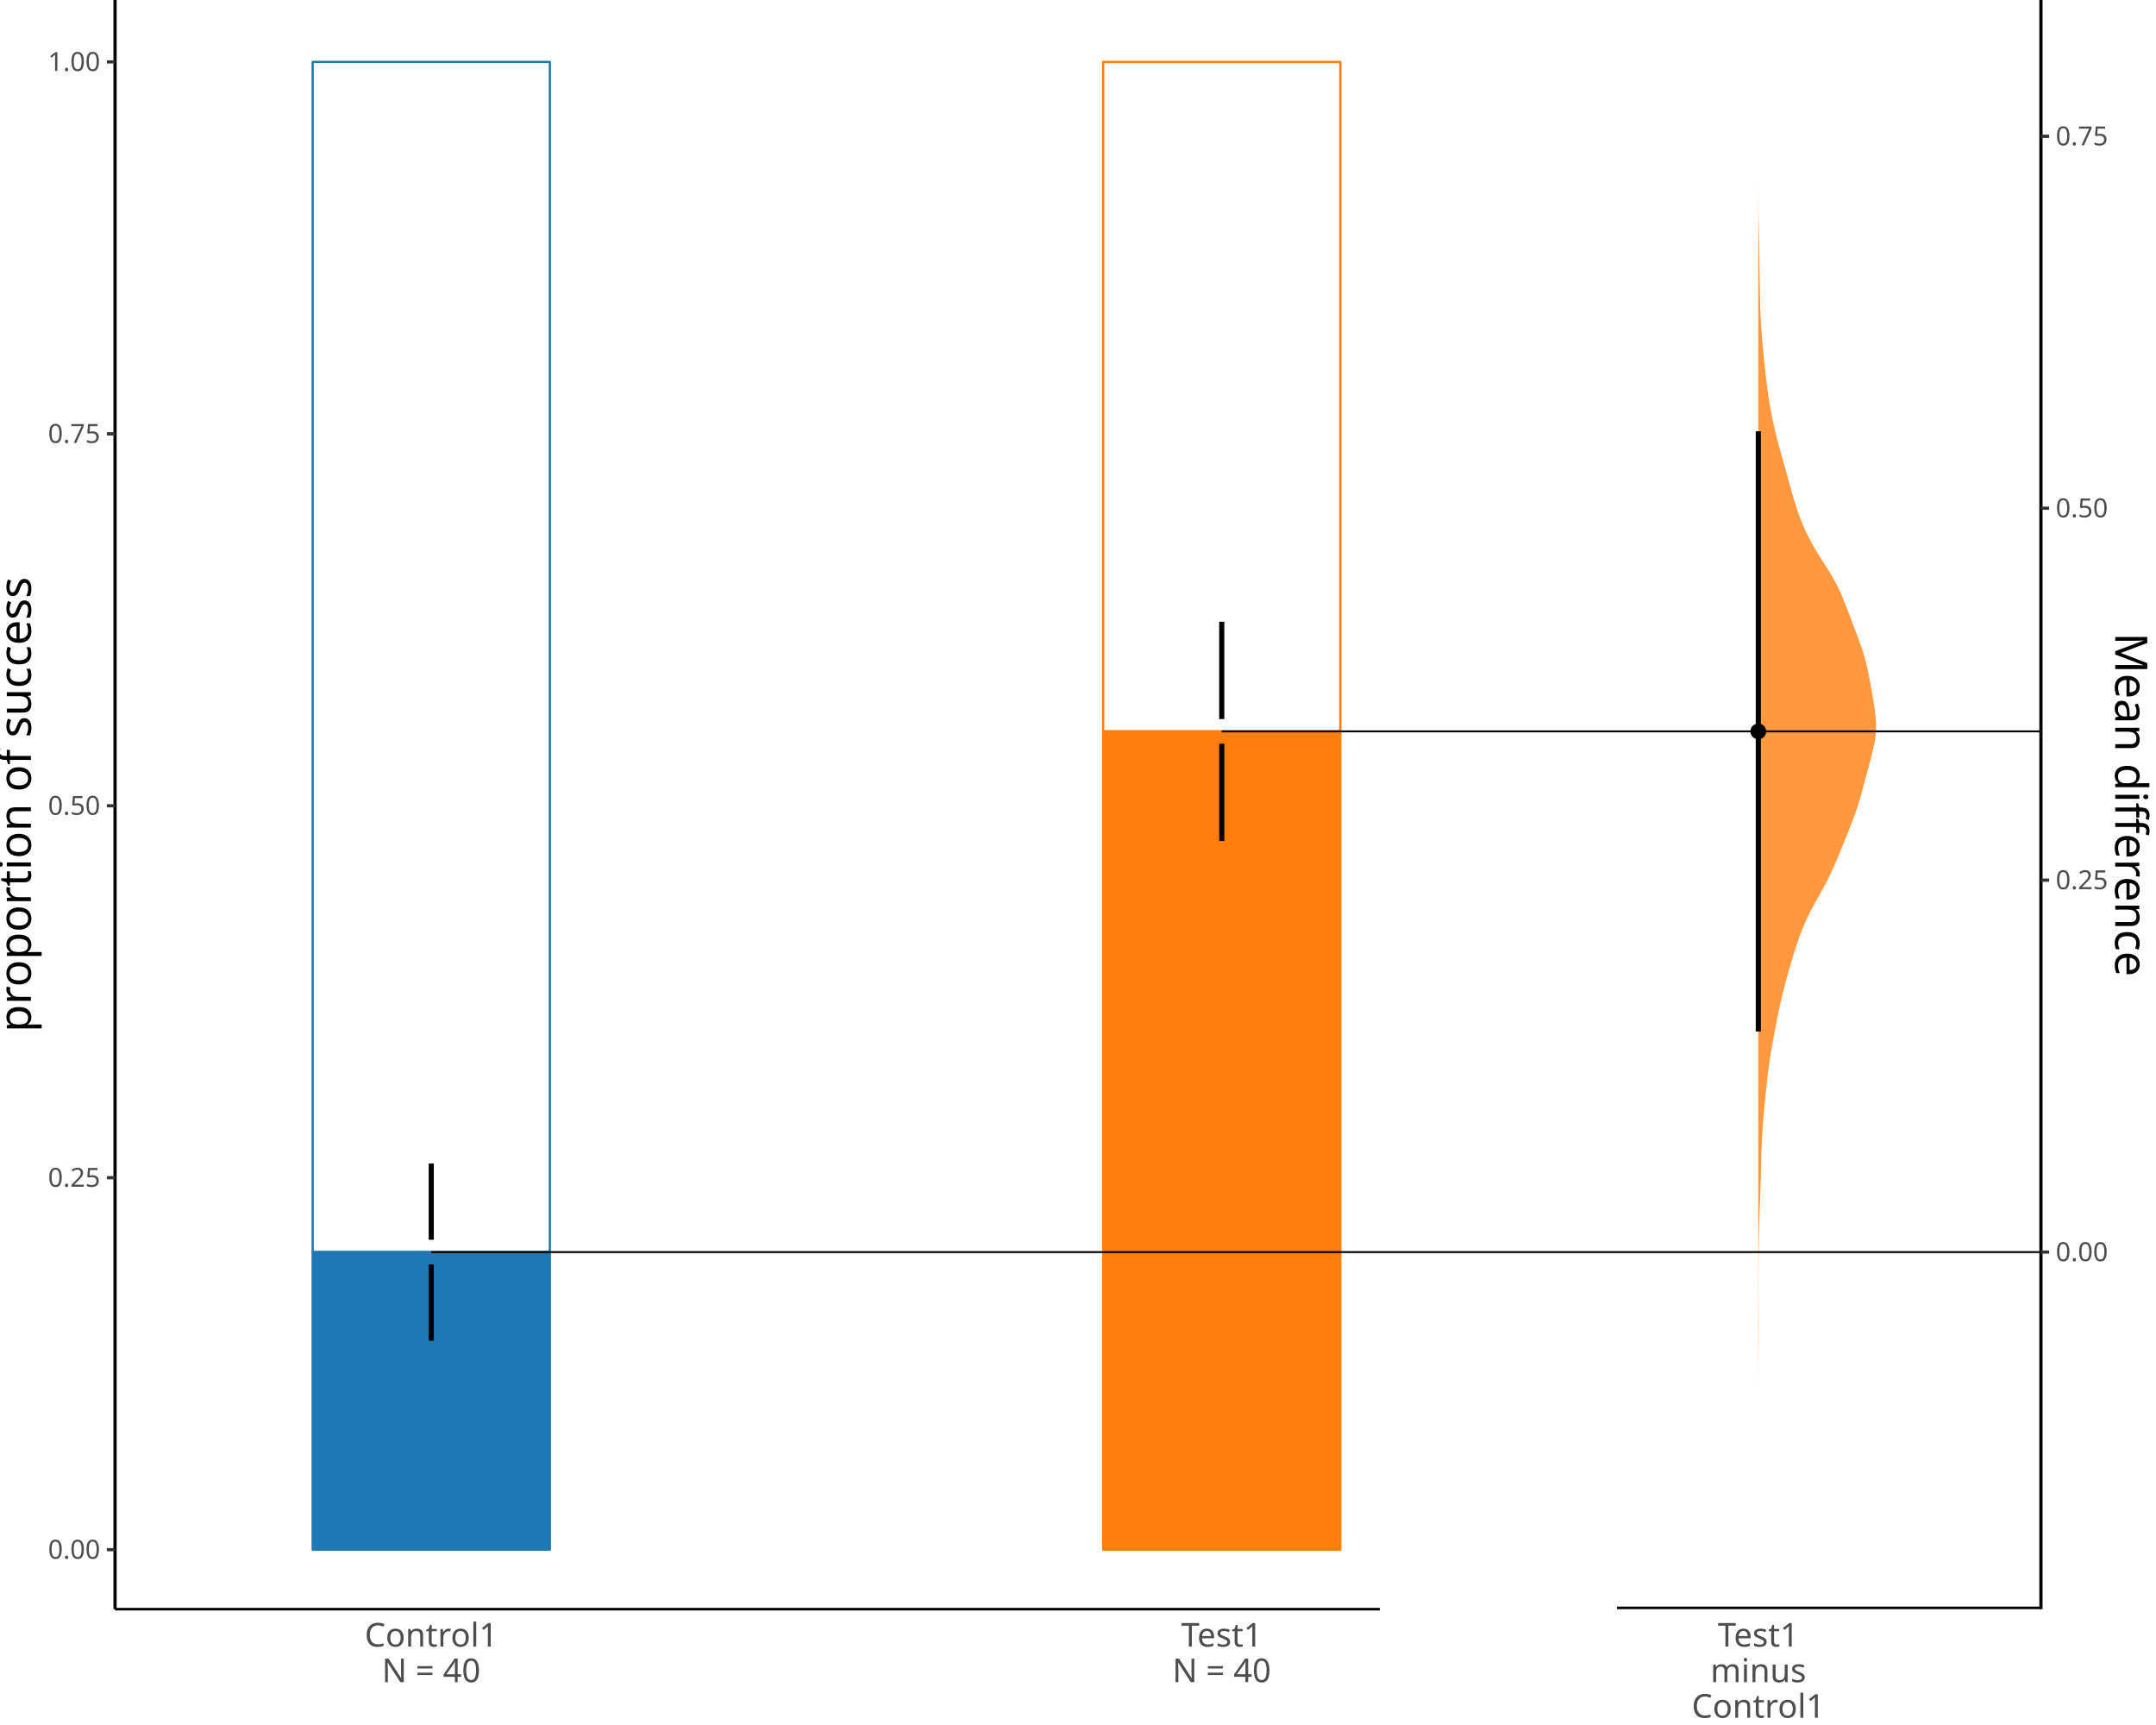
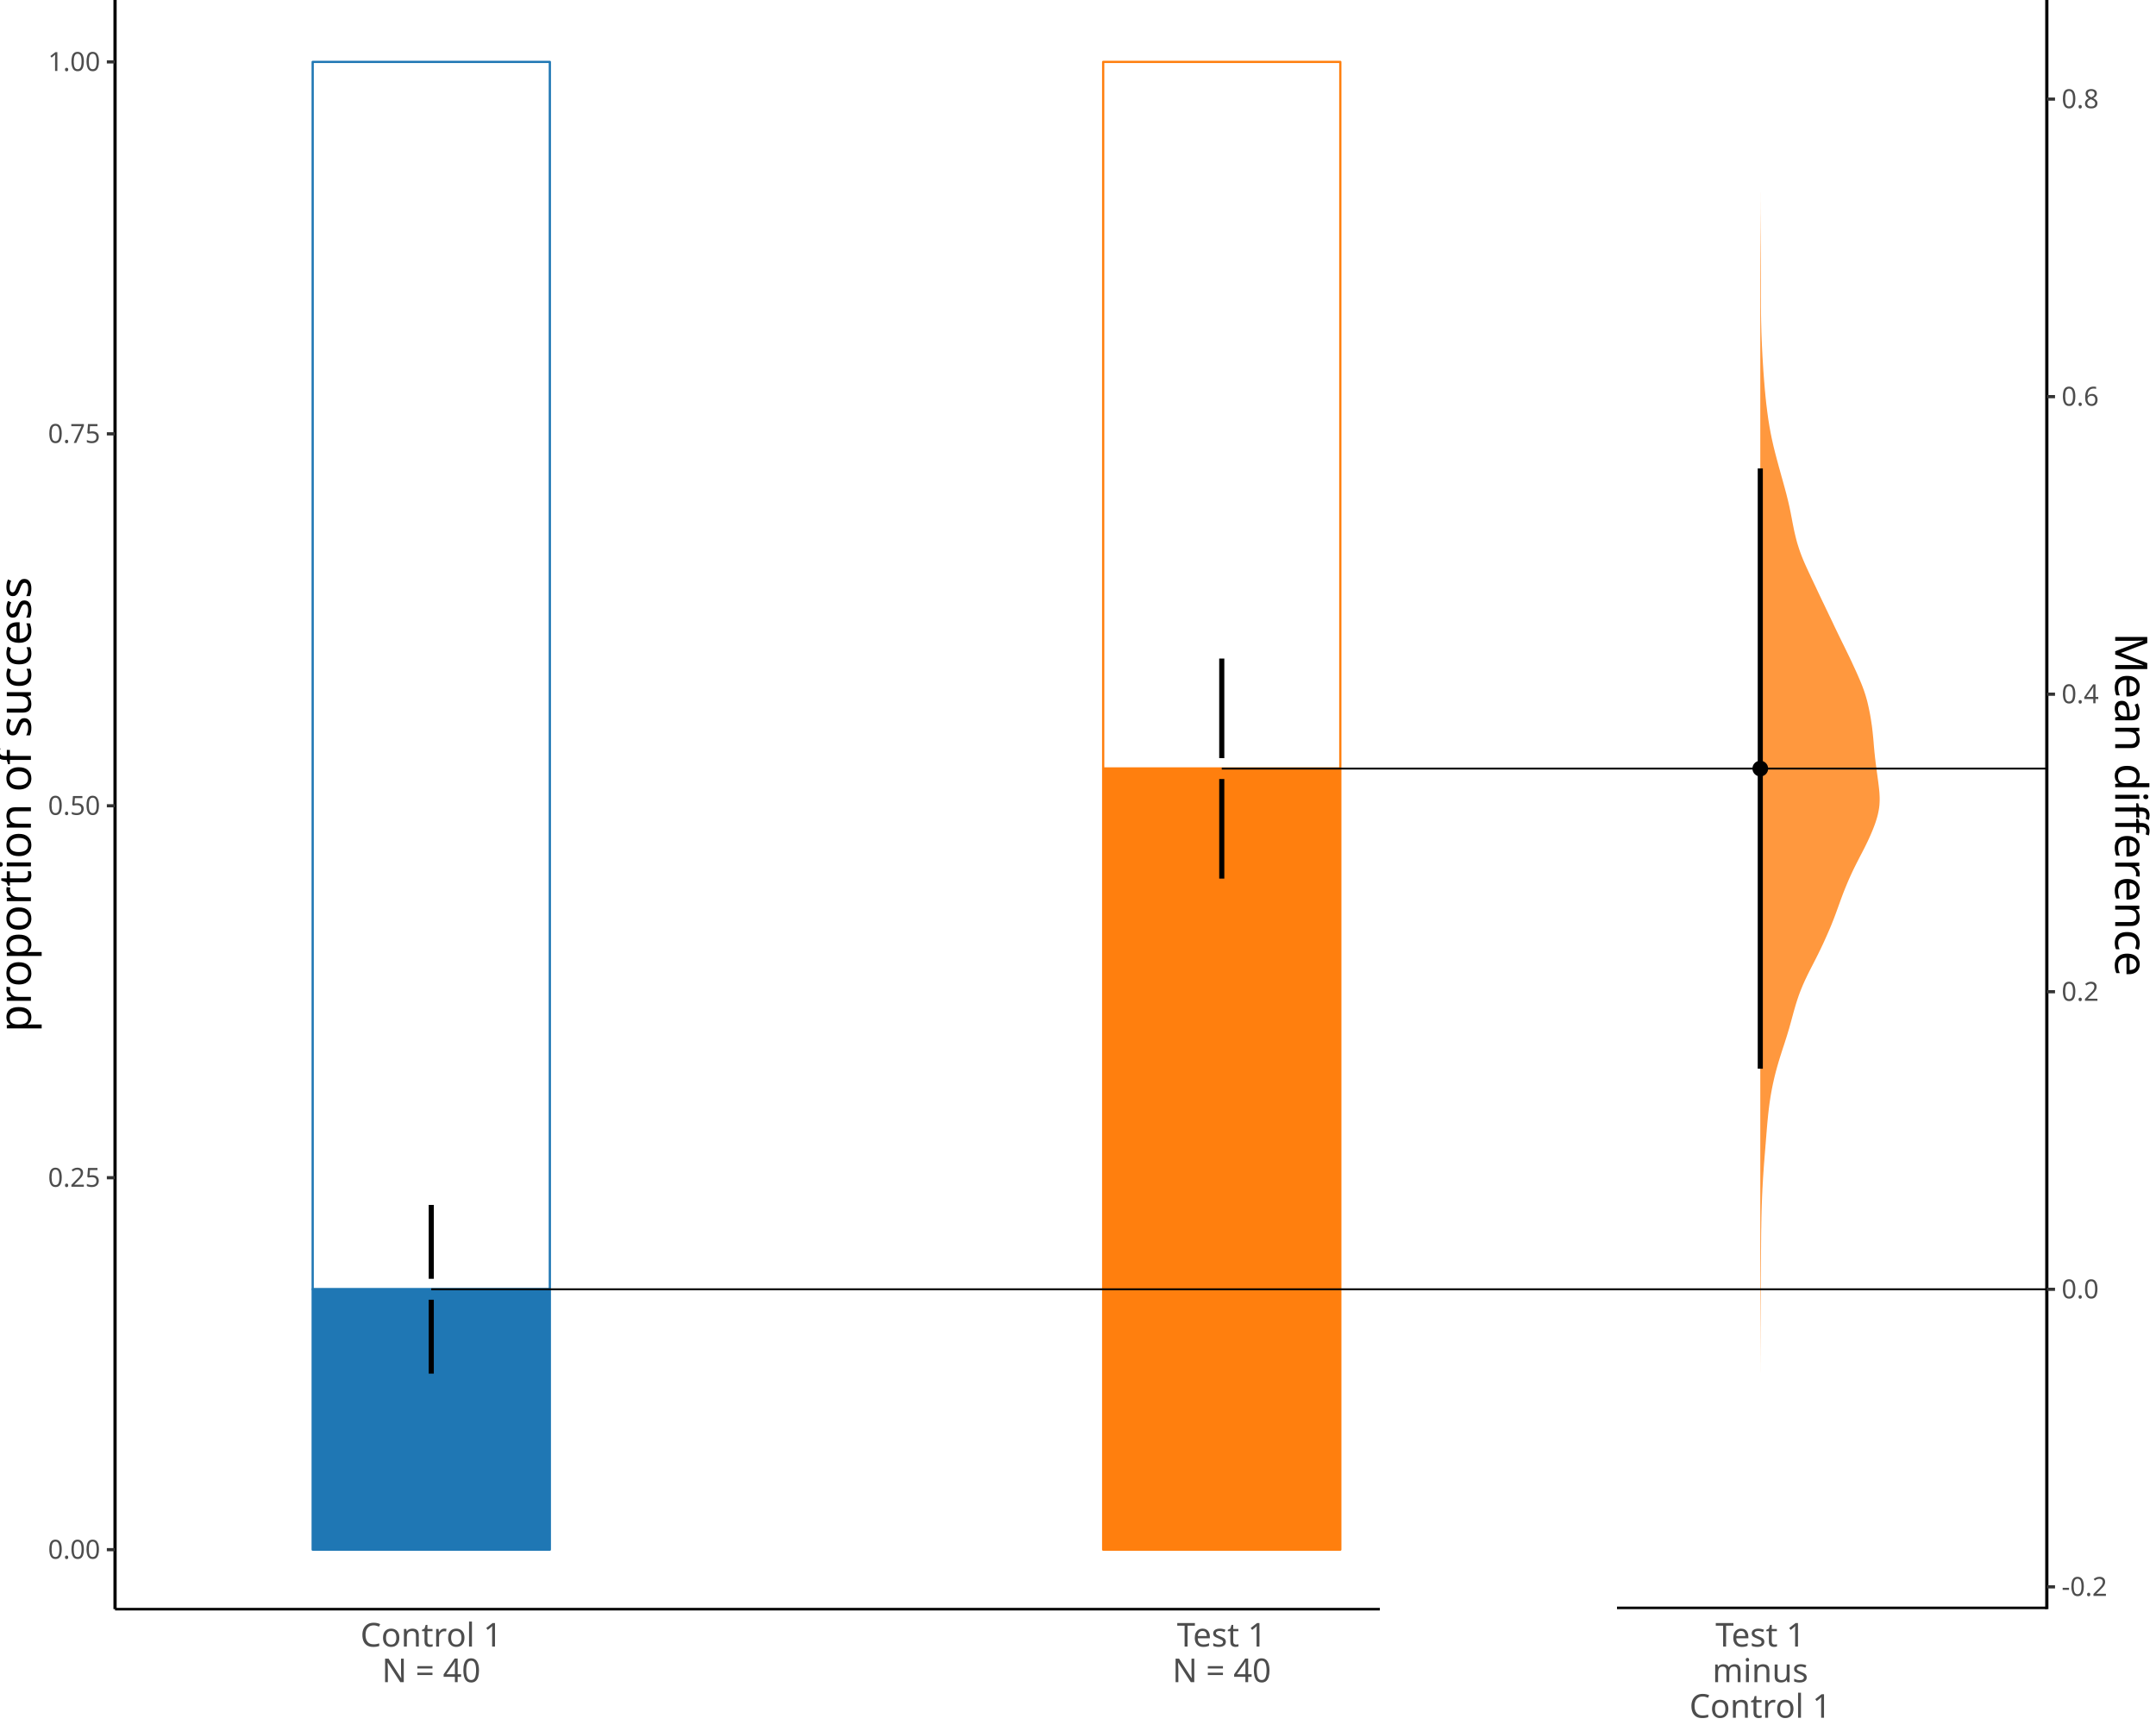
<svg xmlns="http://www.w3.org/2000/svg" class="svglite" data-engine-version="2.0" width="720.00pt" height="576.00pt" viewBox="0 0 720.00 576.00">
  <defs>
    <style type="text/css">
    .svglite line, .svglite polyline, .svglite polygon, .svglite path, .svglite rect, .svglite circle {
      fill: none;
      stroke: #000000;
      stroke-linecap: round;
      stroke-linejoin: round;
      stroke-miterlimit: 10.00;
    }
  </style>
  </defs>
  <rect width="100%" height="100%" style="stroke: none; fill: #FFFFFF;" />
  <defs>
    <clipPath id="cpMC4wMHw3MjAuMDB8MC4wMHw1NzYuMDA=">
      <rect x="0.00" y="0.00" width="720.00" height="576.00" />
    </clipPath>
  </defs>
  <g clip-path="url(#cpMC4wMHw3MjAuMDB8MC4wMHw1NzYuMDA=)">
</g>
  <defs>
    <clipPath id="cpMC4wMHw1NDAuMDB8MC4wMHw1NzYuMDA=">
      <rect x="0.00" y="0.00" width="540.00" height="576.00" />
    </clipPath>
  </defs>
  <g clip-path="url(#cpMC4wMHw1NDAuMDB8MC4wMHw1NzYuMDA=)">
    <rect x="0.00" y="0.00" width="540.00" height="576.00" style="stroke-width: 1.07; stroke: #FFFFFF; fill: #FFFFFF;" />
  </g>
  <g clip-path="url(#cpMC4wMHw3MjAuMDB8MC4wMHw1NzYuMDA=)">
    <rect x="38.42" y="-0" width="501.58" height="537.32" style="stroke-width: 1.07; stroke: none; fill: #FFFFFF;" />
-     <polygon points="104.42,20.67 183.62,20.67 183.62,418.09 104.42,418.09 " style="stroke-width: 0.75; stroke: #1F77B4; fill: #FFFFFF;" />
-     <polygon points="368.41,20.67 447.60,20.67 447.60,244.22 368.41,244.22 " style="stroke-width: 0.75; stroke: #FF7F0E; fill: #FFFFFF;" />
-     <polygon points="104.42,418.09 183.62,418.09 183.62,517.45 104.42,517.45 " style="stroke-width: 0.75; stroke: #1F77B4; fill: #1F77B4;" />
-     <polygon points="368.41,244.22 447.60,244.22 447.60,517.45 368.41,517.45 " style="stroke-width: 0.75; stroke: #FF7F0E; fill: #FF7F0E;" />
-     <line x1="144.02" y1="418.09" x2="540.00" y2="418.09" style="stroke-width: 0.64; stroke-linecap: butt;" />
-     <line x1="408.01" y1="244.22" x2="540.00" y2="244.22" style="stroke-width: 0.64; stroke-linecap: butt;" />
-     <line x1="144.02" y1="423.06" x2="144.02" y2="446.84" style="stroke-width: 1.71; stroke-linecap: square;" />
-     <line x1="408.01" y1="249.19" x2="408.01" y2="279.97" style="stroke-width: 1.71; stroke-linecap: square;" />
-     <line x1="144.02" y1="413.12" x2="144.02" y2="389.34" style="stroke-width: 1.71; stroke-linecap: square;" />
-     <line x1="408.01" y1="239.25" x2="408.01" y2="208.46" style="stroke-width: 1.71; stroke-linecap: square;" />
+     <polygon points="104.42,20.67 183.62,20.67 183.62,430.51 104.42,430.51 " style="stroke-width: 0.75; stroke: #1F77B4; fill: #FFFFFF;" />
+     <polygon points="368.41,20.67 447.60,20.67 447.60,256.64 368.41,256.64 " style="stroke-width: 0.75; stroke: #FF7F0E; fill: #FFFFFF;" />
+     <polygon points="104.42,430.51 183.62,430.51 183.62,517.45 104.42,517.45 " style="stroke-width: 0.75; stroke: #1F77B4; fill: #1F77B4;" />
+     <polygon points="368.41,256.64 447.60,256.64 447.60,517.45 368.41,517.45 " style="stroke-width: 0.75; stroke: #FF7F0E; fill: #FF7F0E;" />
+     <line x1="144.02" y1="430.51" x2="540.00" y2="430.51" style="stroke-width: 0.64; stroke-linecap: butt;" />
+     <line x1="408.01" y1="256.64" x2="540.00" y2="256.64" style="stroke-width: 0.64; stroke-linecap: butt;" />
+     <line x1="144.02" y1="434.86" x2="144.02" y2="457.82" style="stroke-width: 1.71; stroke-linecap: square;" />
+     <line x1="408.01" y1="260.98" x2="408.01" y2="292.53" style="stroke-width: 1.71; stroke-linecap: square;" />
+     <line x1="144.02" y1="426.16" x2="144.02" y2="403.20" style="stroke-width: 1.71; stroke-linecap: square;" />
+     <line x1="408.01" y1="252.29" x2="408.01" y2="220.75" style="stroke-width: 1.71; stroke-linecap: square;" />
    <line x1="38.42" y1="537.32" x2="460.80" y2="537.32" style="stroke-width: 0.85; stroke-linecap: butt;" />
    <polyline points="38.42,537.32 38.42,0.00 " style="stroke-width: 1.07; stroke-linecap: butt;" />
    <text x="33.49" y="520.48" text-anchor="end" style="font-size: 8.80px; fill: #4D4D4D; font-family: sans;" textLength="17.13px" lengthAdjust="spacingAndGlyphs">0.00</text>
    <text x="33.49" y="396.28" text-anchor="end" style="font-size: 8.80px; fill: #4D4D4D; font-family: sans;" textLength="17.13px" lengthAdjust="spacingAndGlyphs">0.25</text>
    <text x="33.49" y="272.08" text-anchor="end" style="font-size: 8.80px; fill: #4D4D4D; font-family: sans;" textLength="17.13px" lengthAdjust="spacingAndGlyphs">0.50</text>
    <text x="33.49" y="147.89" text-anchor="end" style="font-size: 8.80px; fill: #4D4D4D; font-family: sans;" textLength="17.13px" lengthAdjust="spacingAndGlyphs">0.75</text>
    <text x="33.49" y="23.69" text-anchor="end" style="font-size: 8.80px; fill: #4D4D4D; font-family: sans;" textLength="17.13px" lengthAdjust="spacingAndGlyphs">1.00</text>
    <polyline points="35.68,517.45 38.42,517.45 " style="stroke-width: 1.07; stroke: #333333; stroke-linecap: butt;" />
    <polyline points="35.68,393.25 38.42,393.25 " style="stroke-width: 1.07; stroke: #333333; stroke-linecap: butt;" />
    <polyline points="35.68,269.06 38.42,269.06 " style="stroke-width: 1.07; stroke: #333333; stroke-linecap: butt;" />
    <polyline points="35.68,144.86 38.42,144.86 " style="stroke-width: 1.07; stroke: #333333; stroke-linecap: butt;" />
    <polyline points="35.68,20.67 38.42,20.67 " style="stroke-width: 1.07; stroke: #333333; stroke-linecap: butt;" />
-     <text x="144.02" y="549.82" text-anchor="middle" style="font-size: 11.00px; fill: #4D4D4D; font-family: sans;" textLength="41.58px" lengthAdjust="spacingAndGlyphs">Control1</text>
+     <text x="144.02" y="549.82" text-anchor="middle" style="font-size: 11.00px; fill: #4D4D4D; font-family: sans;" textLength="44.64px" lengthAdjust="spacingAndGlyphs">Control 1</text>
    <text x="144.02" y="561.70" text-anchor="middle" style="font-size: 11.00px; fill: #4D4D4D; font-family: sans;" textLength="32.72px" lengthAdjust="spacingAndGlyphs">N = 40</text>
-     <text x="408.01" y="549.82" text-anchor="middle" style="font-size: 11.00px; fill: #4D4D4D; font-family: sans;" textLength="27.52px" lengthAdjust="spacingAndGlyphs">Test1</text>
+     <text x="408.01" y="549.82" text-anchor="middle" style="font-size: 11.00px; fill: #4D4D4D; font-family: sans;" textLength="30.57px" lengthAdjust="spacingAndGlyphs">Test 1</text>
    <text x="408.01" y="561.70" text-anchor="middle" style="font-size: 11.00px; fill: #4D4D4D; font-family: sans;" textLength="32.72px" lengthAdjust="spacingAndGlyphs">N = 40</text>
    <text transform="translate(10.32,268.66) rotate(-90)" text-anchor="middle" style="font-size: 15.00px; font-family: sans;" textLength="142.61px" lengthAdjust="spacingAndGlyphs">proportion of success</text>
  </g>
  <defs>
    <clipPath id="cpNTQwLjAwfDcyMC4wMHwwLjAwfDU3Ni4wMA==">
      <rect x="540.00" y="0.00" width="180.00" height="576.00" />
    </clipPath>
  </defs>
  <g clip-path="url(#cpNTQwLjAwfDcyMC4wMHwwLjAwfDU3Ni4wMA==)">
    <rect x="540.00" y="0.00" width="180.00" height="576.00" style="stroke-width: 1.07; stroke: #FFFFFF; fill: #FFFFFF;" />
  </g>
  <g clip-path="url(#cpMC4wMHw3MjAuMDB8MC4wMHw1NzYuMDA=)">
</g>
  <defs>
-     <clipPath id="cpNTQwLjAwfDY4MS41OHwwLjAwfDUzNy4zMg==">
-       <rect x="540.00" y="0.00" width="141.58" height="537.32" />
+     <clipPath id="cpNTQwLjAwfDY4My41NHwwLjAwfDUzNy4zMg==">
+       <rect x="540.00" y="0.00" width="143.54" height="537.32" />
    </clipPath>
  </defs>
-   <g clip-path="url(#cpNTQwLjAwfDY4MS41OHwwLjAwfDUzNy4zMg==)">
-     <rect x="540.00" y="-0" width="141.58" height="537.32" style="stroke-width: 1.07; stroke: none; fill: #FFFFFF;" />
-     <polygon points="587.19,467.58 587.19,466.78 587.19,465.97 587.19,465.17 587.19,464.37 587.20,463.57 587.20,462.77 587.20,461.97 587.20,461.17 587.20,460.37 587.20,459.56 587.21,458.76 587.21,457.96 587.21,457.16 587.22,456.36 587.22,455.56 587.23,454.76 587.23,453.96 587.24,453.15 587.24,452.35 587.25,451.55 587.25,450.75 587.26,449.95 587.26,449.15 587.27,448.35 587.27,447.54 587.28,446.74 587.28,445.94 587.28,445.14 587.29,444.34 587.29,443.54 587.29,442.74 587.29,441.94 587.29,441.13 587.28,440.33 587.28,439.53 587.28,438.73 587.27,437.93 587.27,437.13 587.26,436.33 587.26,435.53 587.26,434.72 587.25,433.92 587.25,433.12 587.24,432.32 587.24,431.52 587.24,430.72 587.24,429.92 587.24,429.12 587.24,428.31 587.24,427.51 587.24,426.71 587.24,425.91 587.25,425.11 587.25,424.31 587.25,423.51 587.26,422.70 587.27,421.90 587.27,421.10 587.28,420.30 587.29,419.50 587.30,418.70 587.31,417.90 587.32,417.10 587.33,416.29 587.35,415.49 587.36,414.69 587.37,413.89 587.39,413.09 587.41,412.29 587.42,411.49 587.44,410.69 587.46,409.88 587.48,409.08 587.51,408.28 587.53,407.48 587.55,406.68 587.58,405.88 587.61,405.08 587.63,404.28 587.66,403.47 587.69,402.67 587.72,401.87 587.75,401.07 587.78,400.27 587.81,399.47 587.84,398.67 587.87,397.86 587.90,397.06 587.93,396.26 587.95,395.46 587.98,394.66 588.00,393.86 588.02,393.06 588.04,392.26 588.06,391.45 588.08,390.65 588.10,389.85 588.12,389.05 588.14,388.25 588.15,387.45 588.17,386.65 588.19,385.85 588.22,385.04 588.24,384.24 588.27,383.44 588.30,382.64 588.33,381.84 588.37,381.04 588.41,380.24 588.45,379.43 588.50,378.63 588.55,377.83 588.61,377.03 588.66,376.23 588.72,375.43 588.79,374.63 588.85,373.83 588.92,373.02 588.99,372.22 589.06,371.42 589.13,370.62 589.21,369.82 589.28,369.02 589.36,368.22 589.43,367.42 589.51,366.61 589.59,365.81 589.67,365.01 589.75,364.21 589.84,363.41 589.92,362.61 590.01,361.81 590.10,361.01 590.19,360.20 590.28,359.40 590.38,358.60 590.48,357.80 590.59,357.00 590.69,356.20 590.80,355.40 590.92,354.59 591.03,353.79 591.15,352.99 591.28,352.19 591.41,351.39 591.54,350.59 591.67,349.79 591.81,348.99 591.95,348.18 592.09,347.38 592.24,346.58 592.38,345.78 592.53,344.98 592.68,344.18 592.83,343.38 592.99,342.58 593.14,341.77 593.30,340.97 593.46,340.17 593.63,339.37 593.79,338.57 593.96,337.77 594.14,336.97 594.31,336.17 594.49,335.36 594.67,334.56 594.86,333.76 595.05,332.96 595.24,332.16 595.43,331.36 595.63,330.56 595.83,329.75 596.04,328.95 596.25,328.15 596.46,327.35 596.68,326.55 596.90,325.75 597.12,324.95 597.35,324.15 597.58,323.34 597.81,322.54 598.05,321.74 598.29,320.94 598.53,320.14 598.77,319.34 599.02,318.54 599.27,317.74 599.52,316.93 599.78,316.13 600.04,315.33 600.31,314.53 600.59,313.73 600.87,312.93 601.16,312.13 601.47,311.33 601.78,310.52 602.11,309.72 602.44,308.92 602.79,308.12 603.15,307.32 603.52,306.52 603.91,305.72 604.30,304.91 604.71,304.11 605.13,303.31 605.56,302.51 605.99,301.71 606.44,300.91 606.88,300.11 607.34,299.31 607.79,298.50 608.24,297.70 608.68,296.90 609.12,296.10 609.55,295.30 609.96,294.50 610.37,293.70 610.77,292.90 611.16,292.09 611.53,291.29 611.90,290.49 612.26,289.69 612.61,288.89 612.96,288.09 613.31,287.29 613.65,286.48 613.99,285.68 614.32,284.88 614.65,284.08 614.98,283.28 615.31,282.48 615.63,281.68 615.95,280.88 616.27,280.07 616.59,279.27 616.91,278.47 617.23,277.67 617.55,276.87 617.86,276.07 618.18,275.27 618.49,274.47 618.80,273.66 619.10,272.86 619.39,272.06 619.68,271.26 619.96,270.46 620.23,269.66 620.49,268.86 620.74,268.06 620.98,267.25 621.21,266.45 621.44,265.65 621.66,264.85 621.87,264.05 622.09,263.25 622.30,262.45 622.52,261.64 622.73,260.84 622.95,260.04 623.16,259.24 623.38,258.44 623.59,257.64 623.81,256.84 624.03,256.04 624.24,255.23 624.45,254.43 624.66,253.63 624.87,252.83 625.08,252.03 625.28,251.23 625.47,250.43 625.65,249.63 625.83,248.82 625.99,248.02 626.13,247.22 626.25,246.42 626.36,245.62 626.43,244.82 626.49,244.02 626.51,243.22 626.52,242.41 626.50,241.61 626.46,240.81 626.41,240.01 626.33,239.21 626.25,238.41 626.15,237.61 626.04,236.80 625.93,236.00 625.81,235.20 625.69,234.40 625.56,233.60 625.42,232.80 625.29,232.00 625.15,231.20 625.00,230.39 624.86,229.59 624.71,228.79 624.56,227.99 624.41,227.19 624.25,226.39 624.09,225.59 623.93,224.79 623.77,223.98 623.60,223.18 623.42,222.38 623.23,221.58 623.03,220.78 622.82,219.98 622.60,219.18 622.36,218.38 622.11,217.57 621.85,216.77 621.58,215.97 621.30,215.17 621.01,214.37 620.72,213.57 620.42,212.77 620.12,211.96 619.82,211.16 619.52,210.36 619.22,209.56 618.91,208.76 618.61,207.96 618.31,207.16 618.01,206.36 617.71,205.55 617.41,204.75 617.10,203.95 616.79,203.15 616.48,202.35 616.16,201.55 615.84,200.75 615.51,199.95 615.18,199.14 614.83,198.34 614.48,197.54 614.11,196.74 613.72,195.94 613.32,195.14 612.90,194.34 612.46,193.53 612.01,192.73 611.53,191.93 611.05,191.13 610.55,190.33 610.05,189.53 609.54,188.73 609.02,187.93 608.51,187.12 608.00,186.32 607.50,185.52 607.01,184.72 606.52,183.92 606.05,183.12 605.59,182.32 605.14,181.52 604.70,180.71 604.28,179.91 603.87,179.11 603.47,178.31 603.09,177.51 602.72,176.71 602.37,175.91 602.02,175.11 601.69,174.30 601.38,173.50 601.07,172.70 600.78,171.90 600.49,171.10 600.21,170.30 599.95,169.50 599.69,168.69 599.44,167.89 599.19,167.09 598.95,166.29 598.71,165.49 598.48,164.69 598.25,163.89 598.03,163.09 597.81,162.28 597.59,161.48 597.37,160.68 597.15,159.88 596.93,159.08 596.71,158.28 596.49,157.48 596.27,156.68 596.05,155.87 595.82,155.07 595.60,154.27 595.37,153.47 595.14,152.67 594.91,151.87 594.68,151.07 594.46,150.27 594.23,149.46 594.01,148.66 593.80,147.86 593.58,147.06 593.38,146.26 593.17,145.46 592.98,144.66 592.78,143.85 592.60,143.05 592.41,142.25 592.23,141.45 592.06,140.65 591.89,139.85 591.73,139.05 591.57,138.25 591.42,137.44 591.28,136.64 591.13,135.84 591.00,135.04 590.87,134.24 590.74,133.44 590.62,132.64 590.50,131.84 590.38,131.03 590.27,130.23 590.17,129.43 590.06,128.63 589.96,127.83 589.87,127.03 589.77,126.23 589.68,125.43 589.59,124.62 589.50,123.82 589.41,123.02 589.33,122.22 589.24,121.42 589.16,120.62 589.08,119.82 589.00,119.01 588.92,118.21 588.84,117.41 588.77,116.61 588.69,115.81 588.62,115.01 588.54,114.21 588.47,113.41 588.40,112.60 588.34,111.80 588.28,111.00 588.22,110.20 588.16,109.40 588.11,108.60 588.06,107.80 588.02,107.00 587.98,106.19 587.94,105.39 587.90,104.59 587.87,103.79 587.84,102.99 587.82,102.19 587.80,101.39 587.77,100.59 587.76,99.78 587.74,98.98 587.72,98.18 587.71,97.38 587.69,96.58 587.68,95.78 587.67,94.98 587.66,94.17 587.64,93.37 587.63,92.57 587.62,91.77 587.61,90.97 587.60,90.17 587.59,89.37 587.57,88.57 587.56,87.76 587.55,86.96 587.54,86.16 587.52,85.36 587.51,84.56 587.49,83.76 587.48,82.96 587.47,82.16 587.45,81.35 587.44,80.55 587.42,79.75 587.40,78.95 587.39,78.15 587.37,77.35 587.36,76.55 587.34,75.74 587.33,74.94 587.31,74.14 587.30,73.34 587.29,72.54 587.27,71.74 587.26,70.94 587.25,70.14 587.24,69.33 587.24,68.53 587.23,67.73 587.22,66.93 587.22,66.13 587.21,65.33 587.21,64.53 587.20,63.73 587.20,62.92 587.20,62.12 587.20,61.32 587.20,60.52 587.20,59.72 587.19,58.92 587.19,58.12 " style="stroke-width: 0.75; stroke: none; fill: #FF7F0E; fill-opacity: 0.80;" />
-     <line x1="587.19" y1="343.57" x2="587.19" y2="144.86" style="stroke-width: 1.71; stroke-linecap: square;" />
-     <circle cx="587.19" cy="244.22" r="2.25" style="stroke-width: 0.75; fill: #000000;" />
-     <line x1="351.23" y1="418.09" x2="351.23" y2="418.09" style="stroke-width: 1.71; stroke-linecap: square;" />
-     <circle cx="351.23" cy="418.09" r="2.25" style="stroke-width: 0.75; fill: #000000;" />
-     <line x1="540.00" y1="244.22" x2="681.58" y2="244.22" style="stroke-width: 0.64; stroke-linecap: butt;" />
-     <line x1="540.00" y1="418.09" x2="681.58" y2="418.09" style="stroke-width: 0.64; stroke-linecap: butt;" />
-     <line x1="540.00" y1="537.32" x2="681.58" y2="537.32" style="stroke-width: 1.71; stroke-linecap: butt;" />
+   <g clip-path="url(#cpNTQwLjAwfDY4My41NHwwLjAwfDUzNy4zMg==)">
+     <rect x="540.00" y="-0" width="143.54" height="537.32" style="stroke-width: 1.07; stroke: none; fill: #FFFFFF;" />
+     <polygon points="587.85,467.40 587.85,466.60 587.85,465.80 587.85,465.00 587.85,464.20 587.85,463.40 587.85,462.60 587.85,461.80 587.85,461.00 587.85,460.20 587.85,459.40 587.85,458.60 587.86,457.80 587.86,457.00 587.86,456.20 587.86,455.40 587.87,454.59 587.87,453.79 587.87,452.99 587.88,452.19 587.88,451.39 587.88,450.59 587.89,449.79 587.89,448.99 587.90,448.19 587.90,447.39 587.91,446.59 587.91,445.79 587.91,444.99 587.92,444.19 587.92,443.39 587.93,442.59 587.93,441.78 587.94,440.98 587.95,440.18 587.95,439.38 587.96,438.58 587.96,437.78 587.97,436.98 587.97,436.18 587.98,435.38 587.98,434.58 587.99,433.78 587.99,432.98 588.00,432.18 588.00,431.38 588.01,430.58 588.01,429.78 588.02,428.97 588.02,428.17 588.03,427.37 588.03,426.57 588.04,425.77 588.04,424.97 588.05,424.17 588.05,423.37 588.06,422.57 588.06,421.77 588.07,420.97 588.08,420.17 588.08,419.37 588.09,418.57 588.09,417.77 588.10,416.97 588.11,416.17 588.11,415.36 588.12,414.56 588.13,413.76 588.13,412.96 588.14,412.16 588.15,411.36 588.16,410.56 588.18,409.76 588.19,408.96 588.20,408.16 588.22,407.36 588.23,406.56 588.25,405.76 588.27,404.96 588.29,404.16 588.32,403.36 588.34,402.55 588.37,401.75 588.40,400.95 588.43,400.15 588.46,399.35 588.50,398.55 588.54,397.75 588.57,396.95 588.62,396.15 588.66,395.35 588.71,394.55 588.75,393.75 588.80,392.95 588.86,392.15 588.91,391.35 588.97,390.55 589.02,389.74 589.08,388.94 589.14,388.14 589.21,387.34 589.27,386.54 589.33,385.74 589.40,384.94 589.46,384.14 589.53,383.34 589.59,382.54 589.66,381.74 589.72,380.94 589.78,380.14 589.85,379.34 589.91,378.54 589.98,377.74 590.04,376.93 590.11,376.13 590.18,375.33 590.25,374.53 590.33,373.73 590.41,372.93 590.49,372.13 590.58,371.33 590.67,370.53 590.77,369.73 590.87,368.93 590.98,368.13 591.10,367.33 591.22,366.53 591.35,365.73 591.49,364.93 591.64,364.12 591.79,363.32 591.95,362.52 592.12,361.72 592.30,360.92 592.48,360.12 592.67,359.32 592.87,358.52 593.08,357.72 593.30,356.92 593.52,356.12 593.75,355.32 593.98,354.52 594.23,353.72 594.47,352.92 594.73,352.12 594.98,351.32 595.24,350.51 595.50,349.71 595.77,348.91 596.03,348.11 596.28,347.31 596.54,346.51 596.79,345.71 597.03,344.91 597.27,344.11 597.51,343.31 597.73,342.51 597.96,341.71 598.18,340.91 598.39,340.11 598.61,339.31 598.83,338.51 599.05,337.70 599.28,336.90 599.51,336.10 599.75,335.30 600.00,334.50 600.26,333.70 600.53,332.90 600.81,332.10 601.11,331.30 601.42,330.50 601.75,329.70 602.08,328.90 602.44,328.10 602.80,327.30 603.18,326.50 603.56,325.70 603.96,324.89 604.36,324.09 604.77,323.29 605.18,322.49 605.59,321.69 606.00,320.89 606.41,320.09 606.81,319.29 607.21,318.49 607.60,317.69 607.99,316.89 608.37,316.09 608.75,315.29 609.12,314.49 609.48,313.69 609.84,312.89 610.20,312.08 610.55,311.28 610.90,310.48 611.24,309.68 611.57,308.88 611.89,308.08 612.21,307.28 612.52,306.48 612.82,305.68 613.12,304.88 613.41,304.08 613.70,303.28 613.99,302.48 614.28,301.68 614.57,300.88 614.86,300.08 615.16,299.27 615.46,298.47 615.77,297.67 616.09,296.87 616.42,296.07 616.75,295.27 617.09,294.47 617.43,293.67 617.79,292.87 618.15,292.07 618.52,291.27 618.90,290.47 619.29,289.67 619.69,288.87 620.09,288.07 620.50,287.27 620.91,286.47 621.33,285.66 621.75,284.86 622.16,284.06 622.57,283.26 622.97,282.46 623.36,281.66 623.75,280.86 624.12,280.06 624.48,279.26 624.83,278.46 625.17,277.66 625.50,276.86 625.81,276.06 626.11,275.26 626.39,274.46 626.64,273.66 626.88,272.85 627.09,272.05 627.27,271.25 627.42,270.45 627.55,269.65 627.64,268.85 627.69,268.05 627.72,267.25 627.72,266.45 627.69,265.65 627.65,264.85 627.58,264.05 627.50,263.25 627.41,262.45 627.31,261.65 627.21,260.85 627.10,260.04 626.99,259.24 626.88,258.44 626.77,257.64 626.66,256.84 626.56,256.04 626.45,255.24 626.35,254.44 626.26,253.64 626.16,252.84 626.08,252.04 625.99,251.24 625.92,250.44 625.84,249.64 625.77,248.84 625.71,248.04 625.64,247.23 625.57,246.43 625.49,245.63 625.41,244.83 625.32,244.03 625.23,243.23 625.13,242.43 625.01,241.63 624.89,240.83 624.77,240.03 624.63,239.23 624.49,238.43 624.33,237.63 624.17,236.83 624.00,236.03 623.82,235.23 623.63,234.42 623.42,233.62 623.19,232.82 622.95,232.02 622.69,231.22 622.42,230.42 622.12,229.62 621.82,228.82 621.50,228.02 621.16,227.22 620.82,226.42 620.47,225.62 620.12,224.82 619.76,224.02 619.39,223.22 619.02,222.42 618.65,221.62 618.28,220.81 617.90,220.01 617.52,219.21 617.13,218.41 616.74,217.61 616.35,216.81 615.96,216.01 615.57,215.21 615.17,214.41 614.78,213.61 614.39,212.81 614.00,212.01 613.61,211.21 613.23,210.41 612.84,209.61 612.46,208.81 612.08,208.00 611.70,207.20 611.32,206.40 610.93,205.60 610.55,204.80 610.17,204.00 609.78,203.20 609.40,202.40 609.02,201.60 608.63,200.80 608.25,200.00 607.87,199.20 607.49,198.40 607.11,197.60 606.74,196.80 606.36,196.00 605.98,195.19 605.60,194.39 605.22,193.59 604.84,192.79 604.47,191.99 604.09,191.19 603.72,190.39 603.35,189.59 602.99,188.79 602.63,187.99 602.29,187.19 601.96,186.39 601.64,185.59 601.34,184.79 601.05,183.99 600.78,183.19 600.52,182.38 600.27,181.58 600.04,180.78 599.83,179.98 599.63,179.18 599.44,178.38 599.25,177.58 599.08,176.78 598.92,175.98 598.76,175.18 598.60,174.38 598.45,173.58 598.30,172.78 598.14,171.98 597.99,171.18 597.82,170.38 597.66,169.57 597.48,168.77 597.30,167.97 597.11,167.17 596.91,166.37 596.71,165.57 596.51,164.77 596.29,163.97 596.08,163.17 595.86,162.37 595.64,161.57 595.42,160.77 595.20,159.97 594.97,159.17 594.75,158.37 594.53,157.57 594.31,156.77 594.08,155.96 593.87,155.16 593.65,154.36 593.43,153.56 593.22,152.76 593.01,151.96 592.80,151.16 592.60,150.36 592.40,149.56 592.21,148.76 592.03,147.96 591.85,147.16 591.67,146.36 591.51,145.56 591.35,144.76 591.20,143.96 591.05,143.15 590.91,142.35 590.78,141.55 590.65,140.75 590.52,139.95 590.41,139.15 590.30,138.35 590.19,137.55 590.09,136.75 589.99,135.95 589.89,135.15 589.80,134.35 589.72,133.55 589.63,132.75 589.55,131.95 589.48,131.15 589.40,130.34 589.33,129.54 589.26,128.74 589.20,127.94 589.13,127.14 589.07,126.34 589.01,125.54 588.95,124.74 588.89,123.94 588.84,123.14 588.79,122.34 588.74,121.54 588.69,120.74 588.64,119.94 588.59,119.14 588.55,118.34 588.51,117.53 588.47,116.73 588.43,115.93 588.39,115.13 588.36,114.33 588.32,113.53 588.29,112.73 588.26,111.93 588.23,111.13 588.21,110.33 588.19,109.53 588.17,108.73 588.15,107.93 588.13,107.13 588.12,106.33 588.10,105.53 588.09,104.72 588.09,103.92 588.08,103.12 588.07,102.32 588.07,101.52 588.07,100.72 588.07,99.92 588.06,99.12 588.06,98.32 588.06,97.52 588.06,96.72 588.06,95.92 588.06,95.12 588.06,94.32 588.06,93.52 588.05,92.72 588.05,91.92 588.05,91.11 588.04,90.31 588.04,89.51 588.04,88.71 588.03,87.91 588.03,87.11 588.02,86.31 588.01,85.51 588.01,84.71 588.00,83.91 587.99,83.11 587.99,82.31 587.98,81.51 587.97,80.71 587.96,79.91 587.96,79.11 587.95,78.30 587.94,77.50 587.93,76.70 587.92,75.90 587.92,75.10 587.91,74.30 587.90,73.50 587.90,72.70 587.89,71.90 587.88,71.10 587.88,70.30 587.87,69.50 587.87,68.70 587.87,67.90 587.86,67.10 587.86,66.30 587.86,65.49 587.86,64.69 587.85,63.89 587.85,63.09 587.85,62.29 587.85,61.49 587.85,60.69 587.85,59.89 587.85,59.09 587.85,58.29 " style="stroke-width: 0.75; stroke: none; fill: #FF7F0E; fill-opacity: 0.80;" />
+     <line x1="587.85" y1="355.99" x2="587.85" y2="157.28" style="stroke-width: 1.71; stroke-linecap: square;" />
+     <circle cx="587.85" cy="256.64" r="2.25" style="stroke-width: 0.75; fill: #000000;" />
+     <line x1="348.61" y1="430.51" x2="348.61" y2="430.51" style="stroke-width: 1.71; stroke-linecap: square;" />
+     <circle cx="348.61" cy="430.51" r="2.25" style="stroke-width: 0.75; fill: #000000;" />
+     <line x1="540.00" y1="256.64" x2="683.54" y2="256.64" style="stroke-width: 0.64; stroke-linecap: butt;" />
+     <line x1="540.00" y1="430.51" x2="683.54" y2="430.51" style="stroke-width: 0.64; stroke-linecap: butt;" />
+     <line x1="540.00" y1="537.32" x2="683.54" y2="537.32" style="stroke-width: 1.71; stroke-linecap: butt;" />
  </g>
  <g clip-path="url(#cpMC4wMHw3MjAuMDB8MC4wMHw1NzYuMDA=)">
-     <polyline points="681.58,537.32 681.58,0.00 " style="stroke-width: 1.07; stroke-linecap: butt;" />
-     <polyline points="681.58,418.09 684.32,418.09 " style="stroke-width: 1.07; stroke: #333333; stroke-linecap: butt;" />
-     <polyline points="681.58,293.90 684.32,293.90 " style="stroke-width: 1.07; stroke: #333333; stroke-linecap: butt;" />
-     <polyline points="681.58,169.70 684.32,169.70 " style="stroke-width: 1.07; stroke: #333333; stroke-linecap: butt;" />
-     <polyline points="681.58,45.51 684.32,45.51 " style="stroke-width: 1.07; stroke: #333333; stroke-linecap: butt;" />
-     <text x="686.51" y="421.12" style="font-size: 8.80px; fill: #4D4D4D; font-family: sans;" textLength="17.13px" lengthAdjust="spacingAndGlyphs">0.00</text>
-     <text x="686.51" y="296.92" style="font-size: 8.80px; fill: #4D4D4D; font-family: sans;" textLength="17.13px" lengthAdjust="spacingAndGlyphs">0.25</text>
-     <text x="686.51" y="172.73" style="font-size: 8.80px; fill: #4D4D4D; font-family: sans;" textLength="17.13px" lengthAdjust="spacingAndGlyphs">0.50</text>
-     <text x="686.51" y="48.53" style="font-size: 8.80px; fill: #4D4D4D; font-family: sans;" textLength="17.13px" lengthAdjust="spacingAndGlyphs">0.75</text>
-     <text x="587.19" y="549.82" text-anchor="middle" style="font-size: 11.00px; fill: #4D4D4D; font-family: sans;" textLength="27.52px" lengthAdjust="spacingAndGlyphs">Test1</text>
-     <text x="587.19" y="561.70" text-anchor="middle" style="font-size: 11.00px; fill: #4D4D4D; font-family: sans;" textLength="29.35px" lengthAdjust="spacingAndGlyphs">minus</text>
-     <text x="587.19" y="573.58" text-anchor="middle" style="font-size: 11.00px; fill: #4D4D4D; font-family: sans;" textLength="41.58px" lengthAdjust="spacingAndGlyphs">Control1</text>
+     <polyline points="683.54,537.32 683.54,0.00 " style="stroke-width: 1.07; stroke-linecap: butt;" />
+     <polyline points="683.54,529.87 686.28,529.87 " style="stroke-width: 1.07; stroke: #333333; stroke-linecap: butt;" />
+     <polyline points="683.54,430.51 686.28,430.51 " style="stroke-width: 1.07; stroke: #333333; stroke-linecap: butt;" />
+     <polyline points="683.54,331.15 686.28,331.15 " style="stroke-width: 1.07; stroke: #333333; stroke-linecap: butt;" />
+     <polyline points="683.54,231.80 686.28,231.80 " style="stroke-width: 1.07; stroke: #333333; stroke-linecap: butt;" />
+     <polyline points="683.54,132.44 686.28,132.44 " style="stroke-width: 1.07; stroke: #333333; stroke-linecap: butt;" />
+     <polyline points="683.54,33.09 686.28,33.09 " style="stroke-width: 1.07; stroke: #333333; stroke-linecap: butt;" />
+     <text x="688.47" y="532.89" style="font-size: 8.80px; fill: #4D4D4D; font-family: sans;" textLength="15.16px" lengthAdjust="spacingAndGlyphs">-0.2</text>
+     <text x="688.47" y="433.54" style="font-size: 8.80px; fill: #4D4D4D; font-family: sans;" textLength="12.23px" lengthAdjust="spacingAndGlyphs">0.0</text>
+     <text x="688.47" y="334.18" style="font-size: 8.80px; fill: #4D4D4D; font-family: sans;" textLength="12.23px" lengthAdjust="spacingAndGlyphs">0.2</text>
+     <text x="688.47" y="234.83" style="font-size: 8.80px; fill: #4D4D4D; font-family: sans;" textLength="12.23px" lengthAdjust="spacingAndGlyphs">0.4</text>
+     <text x="688.47" y="135.47" style="font-size: 8.80px; fill: #4D4D4D; font-family: sans;" textLength="12.23px" lengthAdjust="spacingAndGlyphs">0.6</text>
+     <text x="688.47" y="36.11" style="font-size: 8.80px; fill: #4D4D4D; font-family: sans;" textLength="12.23px" lengthAdjust="spacingAndGlyphs">0.8</text>
+     <text x="587.85" y="549.82" text-anchor="middle" style="font-size: 11.00px; fill: #4D4D4D; font-family: sans;" textLength="30.57px" lengthAdjust="spacingAndGlyphs">Test 1</text>
+     <text x="587.85" y="561.70" text-anchor="middle" style="font-size: 11.00px; fill: #4D4D4D; font-family: sans;" textLength="29.35px" lengthAdjust="spacingAndGlyphs">minus</text>
+     <text x="587.85" y="573.58" text-anchor="middle" style="font-size: 11.00px; fill: #4D4D4D; font-family: sans;" textLength="44.64px" lengthAdjust="spacingAndGlyphs">Control 1</text>
    <text transform="translate(706.38,268.66) rotate(90)" text-anchor="middle" style="font-size: 15.00px; font-family: sans;" textLength="107.58px" lengthAdjust="spacingAndGlyphs">Mean difference</text>
  </g>
</svg>
